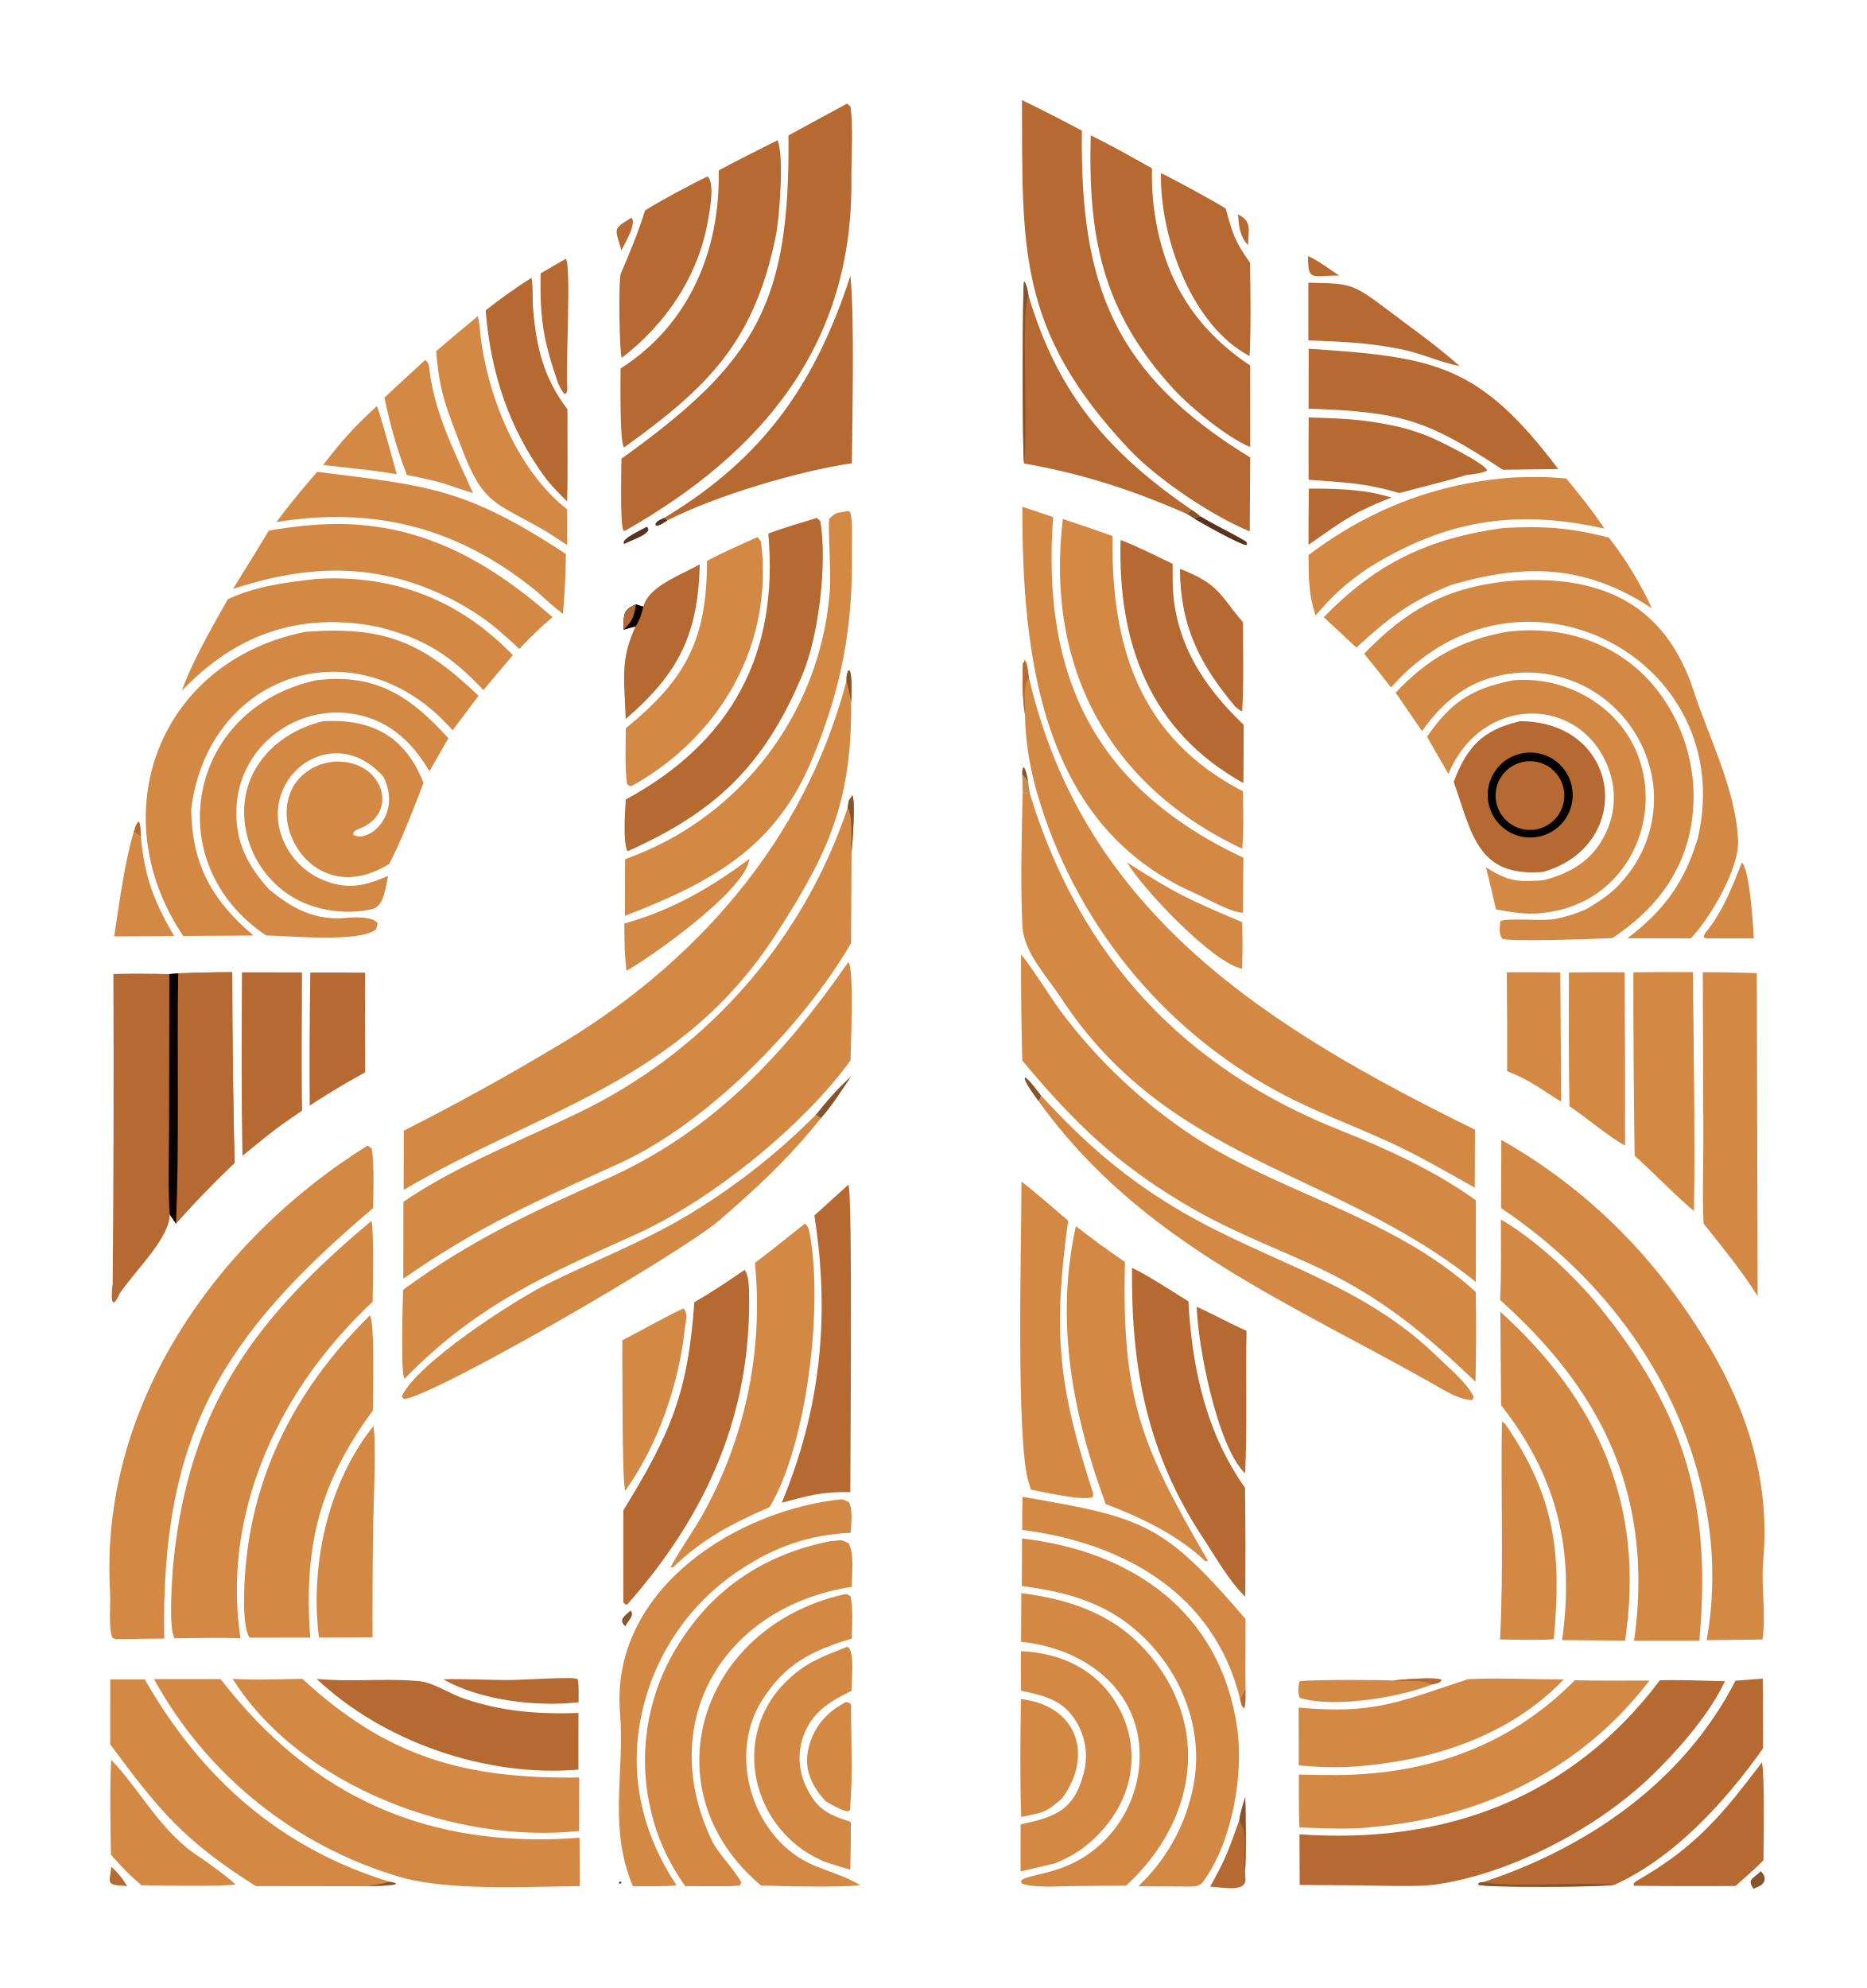
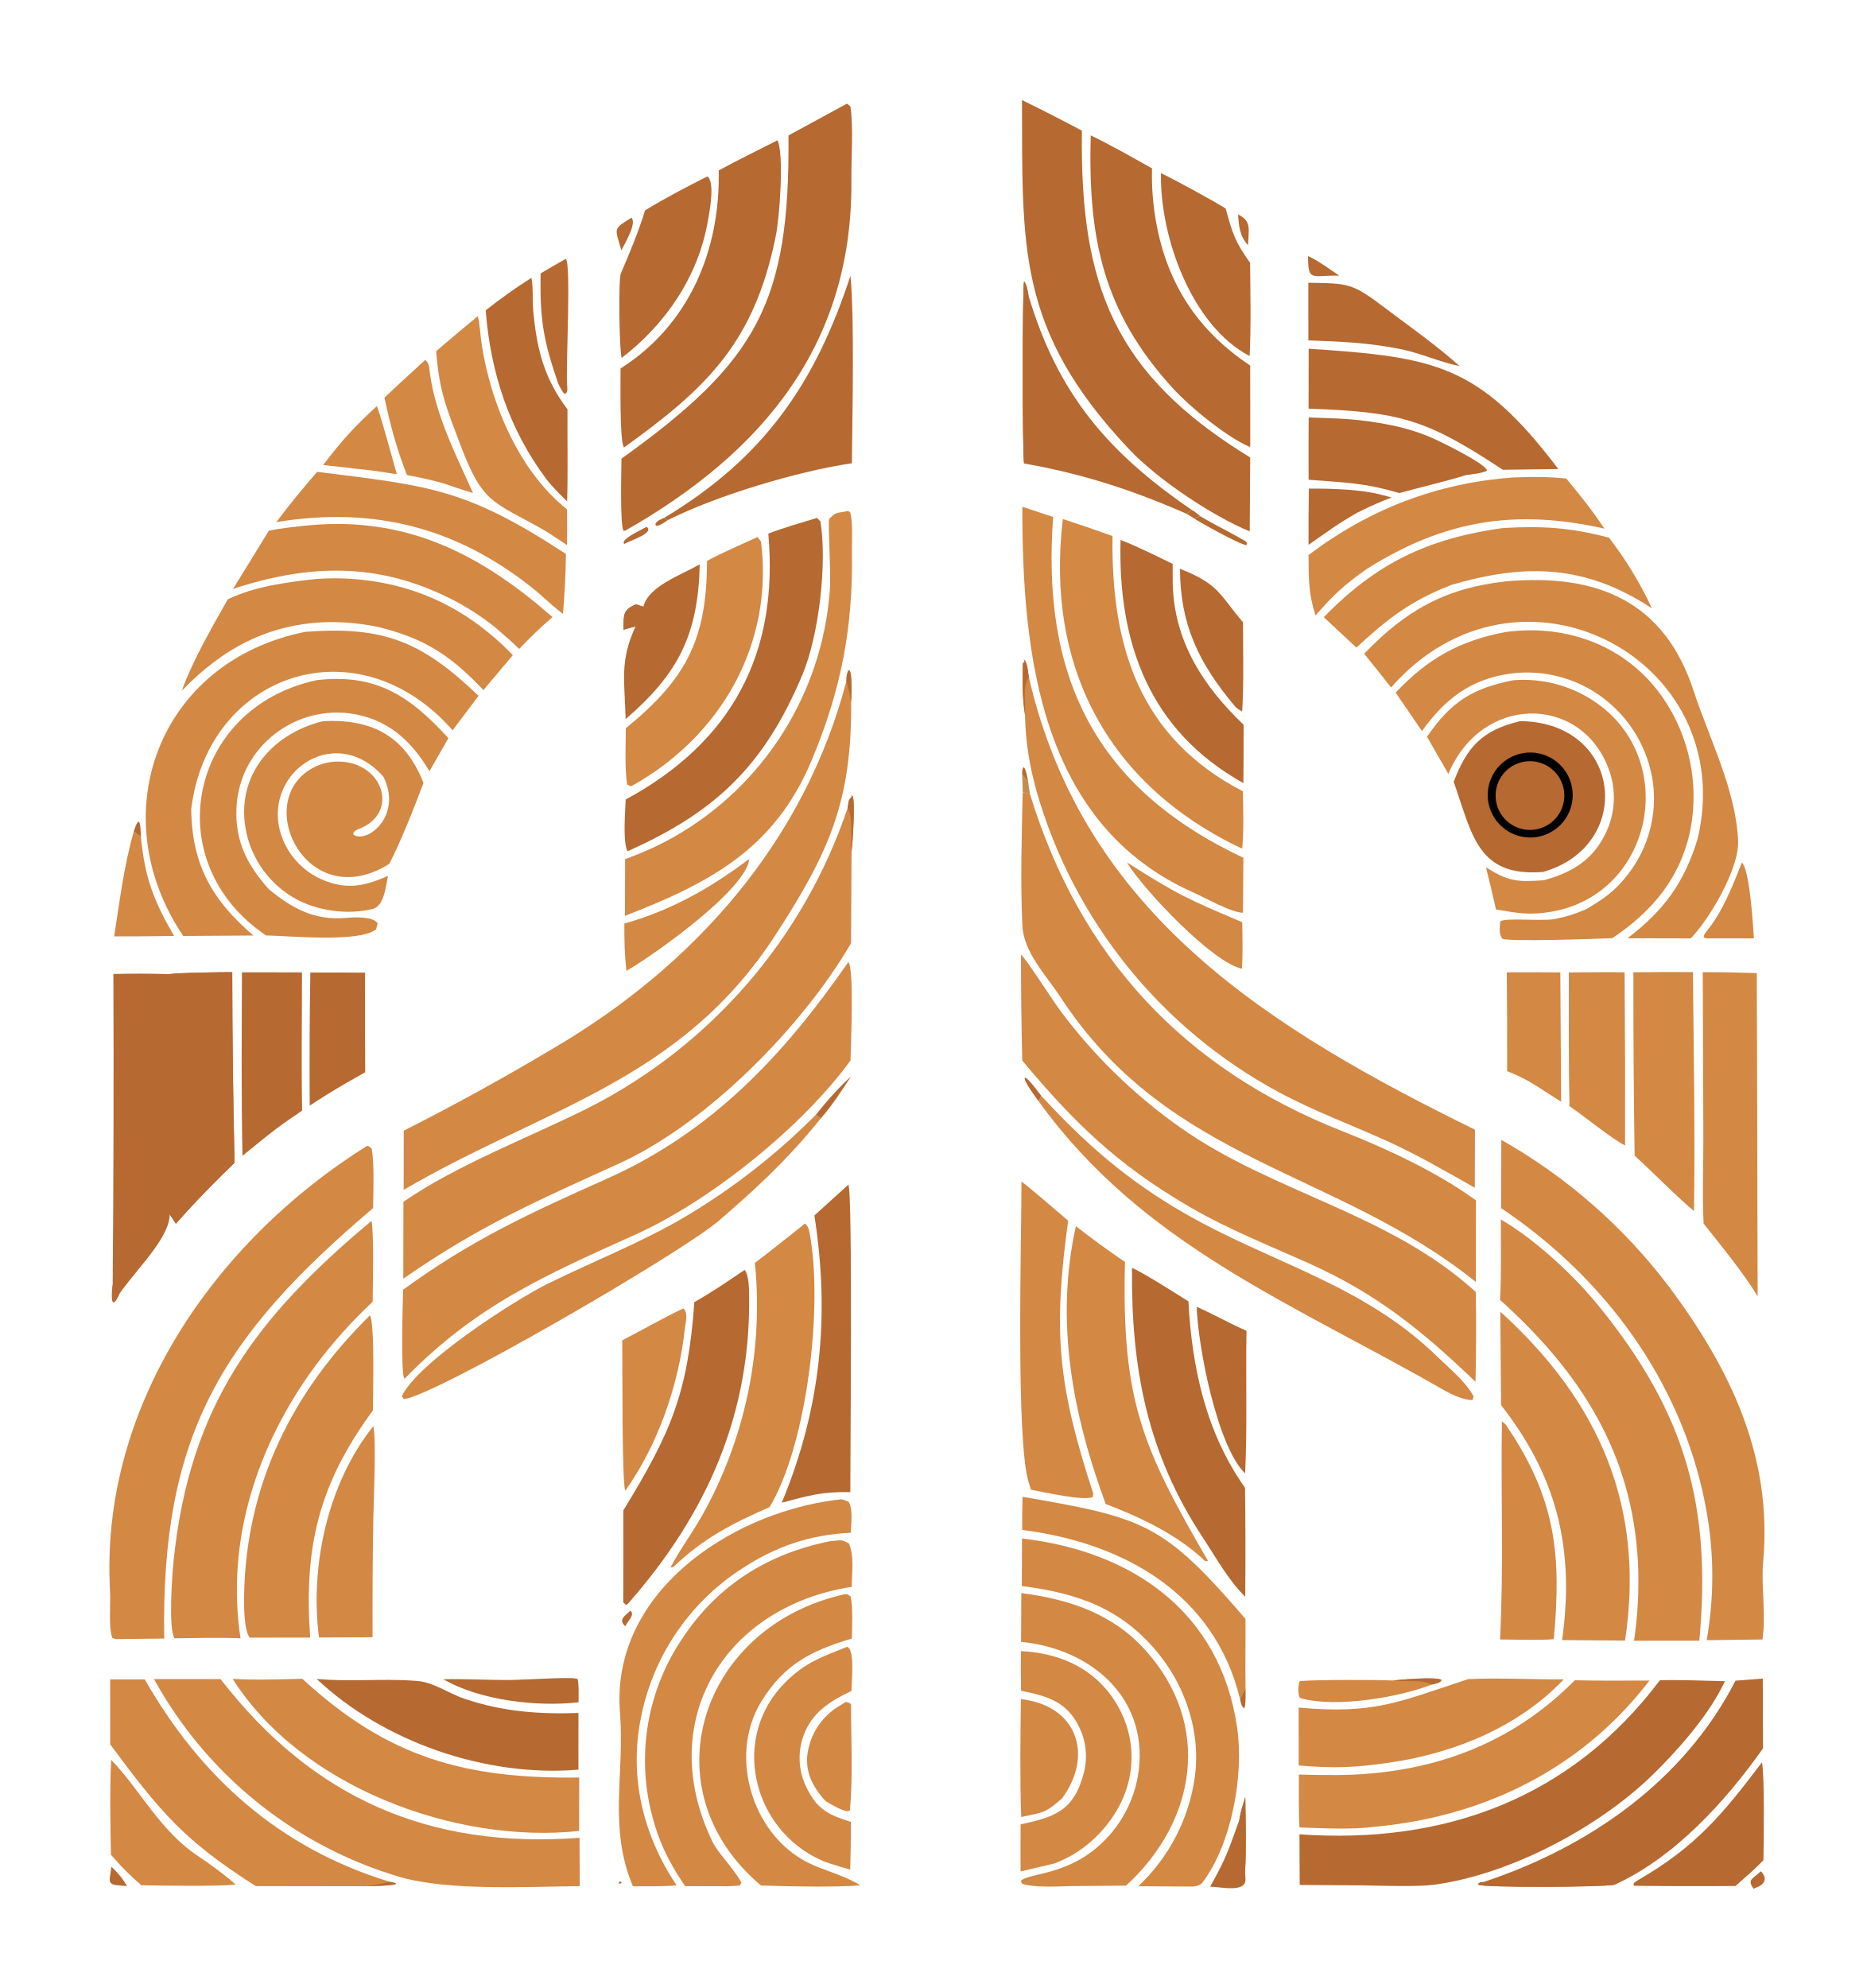
<svg xmlns="http://www.w3.org/2000/svg" viewBox="316 198 386 411" role="img" aria-hidden="true">
  <path fill="#D38843" d="M527.446 361.781L528.943 362.139C539.239 395.769 560.659 418.909 593.515 431.853C602.794 435.509 613.106 440.315 621.154 446.163L621.138 463.034C592.119 439.714 557.757 438.559 535.282 404.176C532.307 399.625 527.65 394.892 527.383 389.395C526.946 380.41 527.253 370.755 527.446 361.781Z" />
  <path fill="#D38843" d="M491.267 364.993C491.489 363.697 491.273 363.565 492.102 362.718C492.076 362.652 492.049 362.586 492.023 362.52L492.177 362.45C492.961 362.866 492.234 372.882 492.062 374.13L491.957 392.998C481.905 410.28 462.111 430.304 444.057 438.518C426.751 446.392 415.171 451.39 399.384 462.353L399.41 446.46C410.524 438.774 425.692 433.045 437.75 426.999C463.03 414.148 482.249 391.88 491.267 364.993Z" />
-   <path fill="#86542B" d="M491.267 364.993C491.489 363.697 491.273 363.565 492.102 362.718C492.076 362.652 492.049 362.586 492.023 362.52L492.177 362.45C492.961 362.866 492.234 372.882 492.062 374.13C491.842 370.986 492.455 367.15 491.267 364.993Z" />
+   <path fill="#B66930" d="M491.267 364.993C491.489 363.697 491.273 363.565 492.102 362.718C492.076 362.652 492.049 362.586 492.023 362.52L492.177 362.45C492.961 362.866 492.234 372.882 492.062 374.13C491.842 370.986 492.455 367.15 491.267 364.993Z" />
  <path fill="#D38843" d="M527.104 395.354C528.148 396.245 533.631 404.778 534.997 406.644C541.985 416.086 550.441 424.346 560.044 431.112C579.212 444.644 603.204 448.749 621.127 465.111C621.227 471.299 621.206 477.489 621.065 483.676C610.164 473.199 600.649 465.481 586.757 459.244C578.264 455.43 570.09 452.238 562.006 447.538C547.076 438.856 538.156 430.185 527.358 417.262C527.171 409.961 527.086 402.657 527.104 395.354Z" />
  <path fill="#D38843" d="M491.401 396.894C492.633 398.16 491.895 414.61 491.847 417.239C481.986 430.854 462.946 446.201 447.581 453.138C428.782 461.625 414.445 467.826 399.628 483.059C398.791 482.061 399.303 467.004 399.335 464.659C413.426 454.327 425.66 448.754 441.513 441.675C463.328 431.936 478.16 415.994 491.401 396.894Z" />
  <path fill="#D38843" d="M491.001 338.789C491.043 337.739 491.009 337.6 491.38 336.615L491.391 336.61L491.519 336.706L491.545 336.605L491.585 336.578C492.269 337.075 492.011 342.068 491.984 343.087C492.125 363.589 487.53 374.03 476.356 391.269C456.626 421.708 428.216 427.111 399.46 444L399.48 431.757C410.008 426.43 420.346 420.737 430.477 414.688C459.583 397.615 482.374 371.902 491.001 338.789Z" />
-   <path fill="#86542B" d="M491.001 338.789C491.043 337.739 491.009 337.6 491.38 336.615L491.391 336.61L491.519 336.706L491.545 336.605L491.585 336.578C492.269 337.075 492.011 342.068 491.984 343.087C491.656 341.47 491.465 340.396 491.001 338.789Z" />
+   <path fill="#B66930" d="M491.001 338.789C491.043 337.739 491.009 337.6 491.38 336.615L491.391 336.61L491.519 336.706L491.545 336.605L491.585 336.578C492.269 337.075 492.011 342.068 491.984 343.087C491.656 341.47 491.465 340.396 491.001 338.789Z" />
  <path fill="#D38843" d="M527.926 345.765C527.351 342.475 527.394 338.527 527.473 335.167L527.872 334.75C527.813 334.645 527.754 334.54 527.695 334.435L527.732 334.394C528.424 334.712 528.587 337.354 528.722 338.012C540.085 387.271 578.995 410.912 620.951 431.549L620.92 443.553C615.17 440.3 608.975 436.715 602.983 433.989C595.315 430.5 587.793 427.78 580.323 423.763C556.017 410.649 538.012 388.304 530.367 361.765C528.841 356.31 528.037 351.41 527.926 345.765Z" />
  <path fill="#B66930" d="M527.926 345.765C527.351 342.475 527.394 338.527 527.473 335.167L527.872 334.75C527.813 334.645 527.754 334.54 527.695 334.435L527.732 334.394C528.424 334.712 528.587 337.354 528.722 338.012C527.328 340.055 528.091 342.57 527.926 345.765Z" />
  <path fill="#D38843" d="M626.409 433.663C639.847 441.269 651.594 451.535 660.933 463.832C674.071 481.338 682.473 499.49 680.543 520.816C680.082 525.899 681.173 531.633 680.399 536.948L668.866 537.091C670.518 527.732 670.406 518.146 668.535 508.828C663.523 483.404 647.672 462.058 626.353 447.765L626.409 433.663Z" />
  <path fill="#D38843" d="M391.93 434.873C392.471 435.031 392.119 434.891 392.869 435.511C393.41 438.918 393.181 444.178 393.141 447.763C361.747 474.388 349.253 494.736 349.951 536.758L339.995 536.87L339.251 536.648C338.383 534.654 338.902 529.517 338.759 527.088C336.528 489.213 360.082 454.814 391.93 434.873Z" />
  <path fill="#B66930" d="M352.845 399.233C356.567 399.078 360.291 398.997 364.017 398.989C364.029 412.124 364.187 425.259 364.493 438.391C359.998 442.757 356.551 446.243 352.373 450.977L351.1 449.061C351.004 454.033 344.198 460.385 340.687 465.485C338.8 469.599 339.074 465.349 339.296 463.633C339.482 442.211 339.532 420.789 339.444 399.367C343.495 399.267 346.973 399.264 351.019 399.398L352.845 399.233Z" />
  <path fill="#B66930" d="M352.845 399.233C356.567 399.078 360.291 398.997 364.017 398.989C364.029 412.124 364.187 425.259 364.493 438.391C359.998 442.757 356.551 446.243 352.373 450.977L351.1 449.061C350.706 445.035 350.947 436.163 350.954 431.782L351.019 399.398L352.845 399.233Z" />
-   <path fill="#0A0000" d="M351.019 399.398L352.845 399.233C352.552 415.58 353.108 435.048 352.373 450.977L351.1 449.061C350.706 445.035 350.947 436.163 350.954 431.782L351.019 399.398Z" />
+   <path fill="#B66930" d="M351.019 399.398L352.845 399.233C352.552 415.58 353.108 435.048 352.373 450.977L351.1 449.061C350.706 445.035 350.947 436.163 350.954 431.782L351.019 399.398Z" />
  <path fill="#B66930" d="M339.296 463.633C339.76 464.8 339.688 464.707 340.687 465.485C338.8 469.599 339.074 465.349 339.296 463.633Z" />
  <path fill="#B66930" d="M527.299 218.688C531.466 220.723 535.596 222.832 539.687 225.015C539.264 257.096 546.363 275.378 574.484 292.577L574.386 307.863C566.505 304.596 555.283 297.069 549.436 290.87C526.12 266.147 527.434 248.981 527.299 218.688Z" />
  <path fill="#B66930" d="M491.116 219.424L491.83 220.001C492.48 224.431 491.975 230.454 492.026 235.039C492.399 269.009 473.894 291.423 445.282 307.701L444.9 307.731C444.167 306.305 444.48 295.256 444.489 292.828C472.455 272.761 479.344 260.722 479.021 225.999L491.116 219.424Z" />
  <path fill="#D38843" d="M626.316 450.118C633.531 454.335 641.452 461.708 646.687 468.171C664.627 490.323 669.881 509.561 667.344 537.196L653.842 537.21C654.628 531.918 654.903 526.562 654.665 521.217C653.531 498.374 642.671 481.594 626.146 466.745C626.437 461.6 626.297 455.346 626.316 450.118Z" />
  <path fill="#D38843" d="M392.806 450.405C393.342 452.494 393.069 464.346 393.048 467.124C388.742 471.149 384.8 475.547 381.27 480.267C369.226 496.552 362.652 516.447 365.724 536.712C361.425 536.509 356.441 536.668 352.088 536.704C350.771 534.739 351.61 523.412 351.89 520.69C355.207 488.466 369.003 470.308 392.806 450.405Z" />
  <path fill="#B66930" d="M659.192 545.376C663.513 545.263 668.299 545.474 672.654 545.574C672.575 545.732 672.497 545.889 672.418 546.047L672.012 546.828C668.715 553.244 662.618 560.172 657.383 565.223C646.167 576.043 627.967 585.601 612.423 587.659C609.04 588.106 601.406 587.85 597.75 587.785L584.717 587.696L584.672 577.227C614.684 579.35 640.778 569.81 659.192 545.376Z" />
  <path fill="#D38843" d="M347.846 545.141L361.61 545.14C380.633 569.73 404.706 580.306 435.823 577.943L435.866 587.938C424.868 588.044 408.849 588.963 398.713 586.059C377.018 579.673 358.732 564.963 347.846 545.141Z" />
  <path fill="#D38843" d="M379.172 328.617C395.476 327.408 403.252 330.677 414.947 341.854L409.576 348.974C390.06 326.708 359.053 336.983 355.537 365.243C355.657 376.724 359.846 384.125 368.393 391.409L353.879 391.499C337.051 366.519 348.623 334.707 379.172 328.617Z" />
  <path fill="#D38843" d="M627.387 328.651C640.12 326.954 652.546 331.637 659.887 342.371C665.273 350.26 667.304 359.966 665.533 369.353C663.545 379.368 657.654 386.417 649.356 391.949C646.52 392.09 628.425 392.729 626.619 392.087C625.835 390.98 626.106 389.909 626.181 388.487C627.334 387.653 635.093 388.54 637.703 387.956C640.631 387.3 641.271 387.066 644.035 385.933C647.772 383.654 649.806 382.337 652.599 378.747C656.784 373.364 658.641 366.531 657.757 359.77C656.776 352.844 653.101 346.585 647.532 342.354C641.977 338.136 634.966 336.314 628.06 337.292C619.84 338.491 614.642 342.678 610 349.134L604.565 341.195C611.189 334.142 617.873 330.414 627.387 328.651Z" />
  <path fill="#D38843" d="M627.39 318.187C646.321 316.522 660.116 322.315 666.169 340.838C669.374 350.642 674.903 361.258 675.364 371.795C675.616 377.546 669.468 387.999 665.571 392.002L652.498 391.976C660.087 386.163 664.26 380.458 667.015 371.337C675.715 334.238 630.032 310.014 603.609 340.13C601.778 337.786 599.925 335.459 598.05 333.15C606.699 324.153 614.874 319.567 627.39 318.187Z" />
  <path fill="#D38843" d="M382.812 347.091C393.04 346.585 399.766 350.249 403.558 359.859C401.605 365.018 398.975 371.781 396.478 376.606C379.646 387.089 368.372 364.399 380.066 357.12C382.665 355.5 385.821 355.03 388.779 355.823C395.647 357.66 397.717 366.081 390.675 369.185C390.066 369.453 388.889 369.732 389.074 370.579C392.101 372.471 399.261 366.456 395.267 358.578C384.925 346.852 369.273 358.49 374.459 371.501C376.061 375.463 379.238 378.58 383.229 380.105C388.209 382.026 391.706 381.018 396.24 379.085C395.757 381.107 395.478 385.327 393.027 385.924C387.872 387.18 381.618 386.346 376.991 383.75C372.128 380.995 368.58 376.397 367.147 370.995C364.135 359.285 371.57 349.841 382.812 347.091Z" />
  <path fill="#D38843" d="M487.659 516.618C490.014 516.485 489.737 516.141 491.505 517.083C492.638 519.507 492.139 523.145 492.078 526.068C466.003 530.083 451.261 553.535 463.206 578.552C464.522 581.308 467.601 584.097 469.301 587.228L468.914 587.827L466.625 587.964L457.665 587.945C453.806 582.335 451.586 577.415 450.205 570.66C447.882 558.882 450.36 546.664 457.087 536.722C464.428 525.637 474.783 519.215 487.659 516.618Z" />
  <path fill="#D38843" d="M527.309 516.068C549.929 518.679 568.331 531.102 571.794 555.252C573.192 565.006 570.683 579.023 564.735 587.039C563.842 588.243 562.492 587.977 561.125 588.021L551.352 587.961C557.753 581.937 561.889 573.896 563.066 565.186C564.215 556.39 561.323 547.228 555.882 540.326C548.227 530.614 539.017 527.403 527.264 525.896L527.309 516.068Z" />
  <path fill="#D38843" d="M626.2 469.187C646.612 487.681 656.176 509.436 651.985 537.179L638.953 537.074C639.058 536.447 639.146 535.819 639.217 535.188C641.353 517.248 637.546 502.781 626.358 488.504L626.2 469.187Z" />
  <path fill="#D38843" d="M392.476 469.949C393.514 471.307 393.106 486.673 393.096 489.596C381.828 504.938 378.81 517.942 380.13 536.549L367.618 536.568C366.425 534.975 366.432 529.848 366.469 527.815C366.88 504.903 376.404 485.774 392.476 469.949Z" />
  <path fill="#D38843" d="M364.106 545.093C368.849 545.368 373.745 545.176 378.507 545.076C396.223 561.416 412.179 565.785 435.752 565.485L435.733 576.534C410.147 579.276 378.207 567.393 364.106 545.093Z" />
  <path fill="#B66930" d="M541.512 225.986C545.867 228.101 549.963 230.443 554.181 232.807C554.078 236.922 554.436 241.034 555.246 245.07C557.744 257.43 564.073 266.642 574.485 273.572L574.492 290.428C569.816 288.521 562.152 282.243 558.694 278.486C543.855 262.365 540.95 246.968 541.512 225.986Z" />
  <path fill="#B66930" d="M476.757 226.998C478.162 230.102 477.152 242.991 476.429 246.622C471.993 268.884 462.067 278.246 445.032 290.508C444.076 289.592 444.32 276.36 444.306 274.178C458.554 265.113 464.929 249.688 464.598 233.24C468.442 231.132 472.82 229.011 476.757 226.998Z" />
  <path fill="#D38843" d="M641.603 545.376C646.555 545.517 652.049 545.426 657.041 545.437C656.342 546.333 655.629 547.218 654.902 548.091C640.91 564.853 621.279 573.848 599.75 575.709C595.821 576.278 588.779 575.976 584.684 575.802C584.472 572.64 584.571 568.138 584.548 564.873C587.287 564.952 590.029 564.985 592.77 564.972C611.574 564.771 628.335 558.818 641.603 545.376Z" />
  <path fill="#D38843" d="M527.377 302.774L533.74 304.887C531.299 338.037 542.487 360.931 573.074 375.339L572.983 386.694C570.632 386.72 565.307 383.661 562.998 382.644C531.061 368.58 527.337 333.296 527.377 302.774Z" />
  <path fill="#B66930" d="M484.903 305.077L485.617 305.77C487.048 314.361 485.331 329.291 481.923 337.44C474.024 356.324 463.917 365.906 445.721 373.999C444.742 371.847 445.267 365.902 445.368 363.294C467.354 351.371 477.057 333.104 474.85 308.31C478.073 307.089 481.589 306.087 484.903 305.077Z" />
  <path fill="#D38843" d="M527.159 527.368C536.972 528.593 545.964 531.589 552.744 539.081C566.652 554.452 563.428 574.47 548.817 587.835L537.547 587.934C534.688 587.993 529.873 588.296 527.312 587.444L527.06 586.823C528.652 585.358 535.278 585.626 541.582 580.918C547.063 576.831 550.633 570.678 551.461 563.891C553.23 548.672 541.305 538.837 527.113 537.435L527.159 527.368Z" />
  <path fill="#D38843" d="M535.746 305.311C539.19 306.42 542.614 307.589 546.016 308.82C545.712 331.645 551.531 350.453 572.975 361.602C573.028 365.432 573.191 369.683 572.831 373.457C544.913 360.316 532.13 335.615 535.746 305.311Z" />
  <path fill="#B66930" d="M469.964 460.532C470.646 461.391 470.822 463.345 470.854 464.5C471.583 490.101 462.107 511.098 445.728 529.67L445.39 529.766L444.87 529.289L444.88 510.253C454.721 494.21 458.216 486.039 459.562 467.208C463.316 465.064 466.406 462.954 469.964 460.532Z" />
  <path fill="#D38843" d="M491.357 303.643L491.767 303.904C492.374 305.675 492.102 309.92 492.137 312.02C492.401 327.848 489.867 340.761 483.777 355.274C476.159 373.43 462.898 380.497 445.216 387.339L445.242 375.631C448.986 374.244 452.276 372.789 455.745 370.796C474.025 360.24 485.925 341.35 487.553 320.304C487.884 316.412 487.125 306.435 487.442 305.262C489.049 303.718 488.779 304.183 491.357 303.643Z" />
  <path fill="#D38843" d="M338.787 545.2L345.932 545.2C357.538 565.516 373.886 580.115 396.578 587.045C401.207 587.827 391.774 587.959 391.947 587.964L368.886 587.931C353.891 578.44 348.987 572.364 338.783 558.633L338.787 545.2Z" />
-   <path fill="#86542B" d="M396.578 587.045C401.207 587.827 391.774 587.959 391.947 587.964C393.654 587.636 394.861 587.5 396.578 587.045Z" />
+   <path fill="#B66930" d="M396.578 587.045C401.207 587.827 391.774 587.959 391.947 587.964C393.654 587.636 394.861 587.5 396.578 587.045Z" />
  <path fill="#B66930" d="M630.309 347.091C651.476 347.269 654.029 372.857 635.045 378.261C621.497 379.364 620.421 370.618 616.557 359.629C619.323 352.386 622.475 348.935 630.309 347.091Z" />
  <path d="M629.157 354.193C633.638 352.424 638.707 354.593 640.52 359.056C642.334 363.518 640.216 368.609 635.772 370.468C632.858 371.687 629.513 371.247 627.012 369.315C624.512 367.384 623.241 364.258 623.685 361.13C624.129 358.002 626.218 355.353 629.157 354.193Z" />
  <path fill="#B66930" d="M630.335 355.654C632.831 354.926 635.526 355.619 637.361 357.461C639.195 359.304 639.877 362.001 639.138 364.494C638.399 366.987 636.358 368.877 633.815 369.422C630.077 370.224 626.375 367.923 625.438 364.216C624.501 360.509 626.665 356.726 630.335 355.654Z" />
  <path fill="#D38843" d="M381.465 338.617C393.801 337.164 400.876 342.011 408.706 350.612L404.783 357.455C400.979 350.928 395.828 346.413 388.078 345.45C382.286 344.785 376.479 346.566 372.055 350.364C367.674 354.077 365.069 359.47 364.884 365.21C364.611 372.079 367.211 376.977 371.637 381.886C376.499 385.878 381.109 388.357 387.607 387.764C389.199 387.618 393.144 387.415 394.084 388.883L393.767 390.122C390.382 392.935 375.682 391.461 371.022 391.393C348.657 376.421 354.768 344.373 381.465 338.617Z" />
  <path fill="#D38843" d="M538.444 451.503C541.744 454.08 545.129 456.547 548.593 458.899C547.873 487.526 552.125 497.205 565.766 520.703L565.152 520.729C559.519 515.332 551.809 511.671 544.609 508.94C537.75 490.352 534.096 471.163 538.444 451.503Z" />
  <path fill="#D38843" d="M482.45 450.946C482.999 451.457 483.202 451.958 483.353 452.732C486.293 467.868 482.853 496.709 475.123 509.572C467.351 512.985 461.49 515.983 455.323 521.863C455.028 522.095 455.234 521.976 454.633 522.048C456.673 518.11 459.632 514.319 462.019 509.764C470.322 494.244 473.824 476.606 472.081 459.091C475.5 456.531 479.071 453.605 482.45 450.946Z" />
  <path fill="#D38843" d="M490.57 527.606C491.406 527.575 490.959 527.492 491.865 528.035C492.393 530.481 492.161 534.154 492.12 536.755C483.796 539.237 478.15 542.057 473.408 549.765C466.329 561.271 471.805 578.376 484.23 583.63C487.733 585.111 490.544 585.781 493.876 587.755C490.926 588.033 488.084 588.006 485.125 588.035C481.196 588.021 477.267 587.946 473.341 587.809C449.894 568.089 460.593 534.315 490.57 527.606Z" />
  <path fill="#B66930" d="M674.823 545.465L680.462 545.026L680.515 559.449C672.821 570.372 662.222 582.028 649.826 587.653C647.268 588.178 622.501 588.259 621.672 587.65L621.664 587.444C621.956 587.093 622.187 587.152 622.669 587.105C644.482 579.893 664.132 566.279 674.823 545.465Z" />
-   <path fill="#86542B" d="M649.826 587.653C647.268 588.178 622.501 588.259 621.672 587.65L621.664 587.444C621.956 587.093 622.187 587.152 622.669 587.105C627.988 588.274 643.119 587.063 649.826 587.653Z" />
+   <path fill="#B66930" d="M649.826 587.653C647.268 588.178 622.501 588.259 621.672 587.65L621.664 587.444C621.956 587.093 622.187 587.152 622.669 587.105C627.988 588.274 643.119 587.063 649.826 587.653Z" />
  <path fill="#B66930" d="M550.047 460.118C552.575 461.206 559.109 465.433 561.712 467.044C562.424 480.762 565.362 494.235 573.415 505.585C573.514 513.095 573.528 520.606 573.457 528.117C569.977 524.699 567.451 520.057 564.769 516.005C553.179 498.492 549.849 480.805 550.047 460.118Z" />
  <path fill="#D38843" d="M628.913 338.631C634.851 338.165 640.773 339.725 645.71 343.058C663.31 354.893 657.897 382.847 636.75 386.49C632.275 387.261 629.704 386.782 625.305 386.019C624.655 383.083 623.961 380.23 623.23 377.313C627.846 380.221 629.629 380.369 635.153 379.986C641.145 378.376 645.541 375.686 648.197 369.808C650.048 365.673 650.164 360.969 648.519 356.748C642.733 341.59 622.319 341.527 615.454 358.009C614.03 355.437 612.473 352.886 611.052 350.309C615.937 343.182 620.305 340.317 628.913 338.631Z" />
  <path fill="#D38843" d="M488.264 508.162C490.336 507.988 489.797 507.756 491.498 508.518C492.38 510.177 491.983 512.888 491.893 514.89C483.408 515.28 476.355 517.714 469.233 522.403C458.454 529.424 450.978 540.512 448.512 553.137C446.023 565.441 448.99 577.435 455.881 587.776C454.069 588.034 448.954 587.956 446.859 587.967C441.709 575.731 445.199 564.825 444.185 552.055C442.24 527.551 466.444 511.172 488.264 508.162Z" />
  <path fill="#D38843" d="M668.055 398.995C671.833 398.962 675.452 399.06 679.23 399.174L679.4 465.983C676.352 461.004 671.894 455.588 668.233 450.963C667.94 445.795 668.191 438.666 668.177 433.286L668.055 398.995Z" />
  <path fill="#D38843" d="M381.32 317.701C382.626 317.607 383.935 317.56 385.245 317.56C399.833 317.672 411.97 323.018 422.036 333.448L415.948 340.664C409.179 333.521 403.934 330.073 394.424 327.67C391.024 326.939 387.554 326.585 384.077 326.615C371.663 326.836 362.037 332.045 353.607 340.776C355.833 334.542 359.823 327.716 363.109 321.886C368.833 319.195 375.106 318.391 381.32 317.701Z" />
  <path fill="#D38843" d="M626.765 307.16C635.041 306.703 640.603 307.064 648.65 309.151C652.153 313.671 655.134 318.572 657.536 323.762C643.803 314.723 631.468 314.437 616.109 318.912C607.64 322.225 603.008 325.815 596.44 331.887L589.694 325.598C600.62 314.402 611.204 309.324 626.765 307.16Z" />
  <path fill="#D38843" d="M378.802 306.694C379.772 306.602 380.743 306.524 381.715 306.46C401.206 305.199 416.013 313.114 430.232 325.583C427.566 327.847 425.782 329.647 423.339 332.161C421.805 330.629 419.913 329.047 418.265 327.602C415.482 325.39 412.482 323.464 409.312 321.854C394.155 314.182 379.909 314.594 364.174 319.752C366.664 315.762 369.129 311.756 371.569 307.736C373.933 307.219 376.393 306.985 378.802 306.694Z" />
  <path fill="#B66930" d="M586.574 270.091C612.596 271.839 621.725 273.201 638.183 294.969L626.725 295.12C610.877 284.685 605.634 283.157 586.556 282.483L586.574 270.091Z" />
  <path fill="#D38843" d="M619.519 545.147C625.535 544.835 633.067 545.229 639.303 545.196C630.027 555 616.746 560.415 603.576 562.359C596.387 563.442 591.689 563.626 584.513 562.985L584.506 551.027C600.171 552.432 605.01 549.925 619.519 545.147Z" />
  <path fill="#D38843" d="M530.752 425.683L531.283 424.539C540.458 434.518 549.079 442.019 560.871 448.814C578.956 459.235 597.804 463.437 613.291 478.591C615.909 481.152 618.804 483.397 620.674 486.675L620.475 487.447C618.379 487.48 615.738 486.093 613.902 485.04C583.009 467.318 552.152 455.388 530.752 425.683Z" />
  <path fill="#D38843" d="M472.626 309.024L473.349 309.986C475.978 331.157 465.04 350.223 446.688 360.447C446.13 360.568 446.478 360.556 445.674 360.192C445.152 357.13 445.363 351.851 445.391 348.553C457.892 338.379 462.164 330.165 462.174 313.968C464.983 312.4 469.597 310.429 472.626 309.024Z" />
  <path fill="#D38843" d="M527.192 442.294C528.256 442.942 535.454 449.202 536.845 450.363C533.682 473.448 534.717 484.362 542.029 506.757L541.925 507.503C540.004 508.351 531.788 506.477 529.161 505.983C529.099 505.795 529.037 505.607 528.975 505.419L528.687 504.473C525.999 495.88 527.211 454.406 527.192 442.294Z" />
  <path fill="#B66930" d="M381.467 545.096C388.235 545.741 394.614 545.012 401.256 545.455L402.246 545.527C405.611 545.754 408.638 548.052 411.995 549.189C419.935 551.88 427.349 552.415 435.598 552.143L435.591 563.858C416.588 565.462 395.328 558.183 381.467 545.096Z" />
  <path fill="#D38843" d="M628.883 296.706C633.172 296.563 635.589 296.534 639.83 296.927C642.781 300.532 645.13 303.377 647.715 307.287C629.32 303.153 614.612 305.524 598.587 315.63C593.869 318.942 591.78 320.915 587.995 325.235C586.497 320.63 586.587 317.543 586.546 312.748C599.175 303.228 613.05 297.869 628.883 296.706Z" />
  <path fill="#D38843" d="M484.673 428.478L485.71 429.203L484.623 430.53C478.144 438.391 472.046 443.958 464.752 450.269C456.916 457.05 405.882 486.626 399.524 487.24L399.062 486.705C402.206 479.795 422.324 466.824 429.263 463.393C438.86 458.648 448.741 454.868 458.088 449.295C467.782 443.49 476.712 436.497 484.673 428.478Z" />
  <path fill="#D38843" d="M653.713 399.011C657.813 398.959 661.914 398.946 666.014 398.974C666.177 414.97 666.475 432.479 666.239 448.353C663.523 446.225 657.077 439.706 653.97 436.926C653.779 424.289 653.693 411.65 653.713 399.011Z" />
  <path fill="#D38843" d="M381.575 295.548C404.986 298.481 412.29 298.974 433.006 312.527C432.951 316.943 432.758 320.527 432.397 324.931C430.696 323.649 428.673 321.769 427.031 320.333C410.98 307.133 393.469 302.597 373.138 305.941C376 302.103 378.447 299.167 381.575 295.548Z" />
  <path fill="#D38843" d="M527.104 539.353C536.048 539.767 543.802 543.725 547.839 552.076C550.364 557.302 550.632 563.335 548.583 568.765C546.451 574.519 541.392 579.997 535.752 582.509L534.091 583.237C531.741 583.81 529.31 584.333 527.013 584.905C526.995 581.661 526.996 578.417 527.018 575.173C533.947 573.674 538.052 572.442 540.094 564.505C541.026 560.857 540.427 556.987 538.437 553.79C535.787 549.446 531.759 548.507 527.109 547.543C527.068 544.75 527.041 542.143 527.104 539.353Z" />
  <path fill="#B66930" d="M547.682 309.627C551.357 311.051 554.898 312.866 558.451 314.576C558.439 315.885 558.442 317.193 558.461 318.501C558.714 330.547 564.714 339.807 573.122 347.836C573.132 351.857 573.117 355.878 573.077 359.898C553.63 349.075 547.106 330.873 547.682 309.627Z" />
  <path fill="#D38843" d="M491.116 538.474C492.823 538.851 492.046 545.857 492.039 547.581C487.61 549.715 483.832 551.989 482.065 557.006C480.874 560.47 481.118 564.267 482.743 567.55C485.017 572.248 487.474 573.224 491.921 574.67C491.937 577.955 491.891 581.239 491.786 584.522C490.4 584.145 489.025 583.731 487.662 583.281C487.225 583.135 486.788 582.988 486.351 582.841L485.822 582.599C471.484 576.182 466.923 557.109 478.447 545.73C482.603 541.626 485.86 540.59 491.116 538.474Z" />
  <path fill="#B66930" d="M491.84 254.992C492.694 264.336 492.214 283.651 492.13 293.776C481.138 295.368 464.048 300.47 454.044 305.546L453.318 305.061C473.9 292.727 484.548 277.331 491.84 254.992Z" />
  <path fill="#B66930" d="M491.398 442.928C492.33 444.007 491.782 500.723 491.809 506.477C485.939 506.386 483.319 507.152 477.634 508.674C485.725 489.144 487.621 470.059 484.38 449.29L491.398 442.928Z" />
  <path fill="#D38843" d="M414.794 263.36C415.313 265.692 415.238 266.873 415.558 268.999C417.421 281.39 423.333 295.492 433.237 303.292C433.257 305.757 433.258 308.223 433.241 310.688C431.746 309.734 430.328 308.725 428.805 307.792C417.978 301.568 415.919 302.458 411.24 290.094C408.379 282.533 406.797 278.936 406.186 270.595C409.03 268.154 411.9 265.742 414.794 263.36Z" />
  <path fill="#B66930" d="M527.727 293.825C527.35 291.109 527.38 257.154 527.727 256.191C528.238 256.506 528.559 258.522 528.641 259.086C534.66 279.386 545.072 291.557 562.335 303.375L561.36 304.232C550.179 299.318 539.743 295.915 527.727 293.825Z" />
-   <path fill="#86542B" d="M527.727 293.825C527.35 291.109 527.38 257.154 527.727 256.191C528.238 256.506 528.559 258.522 528.641 259.086C527.011 262.017 528.661 287.234 527.727 293.825Z" />
+   <path fill="#B66930" d="M527.727 293.825C527.35 291.109 527.38 257.154 527.727 256.191C528.238 256.506 528.559 258.522 528.641 259.086C527.011 262.017 528.661 287.234 527.727 293.825Z" />
  <path fill="#D38843" d="M527.415 507.449C552.627 511.786 556.54 512.918 573.513 532.697C573.541 537.472 573.448 542.261 573.522 547.032L572.381 549.231C567.036 527.38 548.237 516.957 527.355 514.297C527.33 511.91 527.346 509.832 527.415 507.449Z" />
  <path fill="#B66930" d="M366.027 399.016L378.434 399.028C378.436 408.737 378.294 417.851 378.462 427.614C376.46 428.988 374.791 430.089 372.832 431.581C370.59 433.284 368.348 435.175 366.135 436.948C365.876 424.563 365.977 411.449 366.027 399.016Z" />
  <path fill="#D38843" d="M626.528 491.824C626.752 492.012 627.202 492.363 627.35 492.58C637.837 507.935 638.816 519.69 637.253 536.882C634.54 537.156 629.088 536.96 626.14 536.941C626.917 522.016 626.282 506.764 626.528 491.824Z" />
  <path fill="#B66930" d="M462.269 234.468C463.889 235.714 462.682 241.838 462.347 243.745C460.348 255.162 453.662 264.978 444.548 271.988C444.066 271.008 443.799 255.819 444.372 254.506C445.912 250.971 448.098 245.722 449.37 241.5C453.267 239.096 458.13 236.537 462.269 234.468Z" />
  <path fill="#B66930" d="M425.877 255.433C426.277 257.494 426.041 259.844 426.228 261.995C426.92 269.961 428.466 276.252 433.33 282.626C433.29 288.928 433.435 295.403 433.258 301.664C431.596 300.035 430.53 298.992 429.071 297.199C421.226 286.742 417.448 275.092 416.413 262.166C419.448 259.758 422.607 257.511 425.877 255.433Z" />
  <path fill="#B66930" d="M556.037 233.799C557.702 234.516 567.639 239.913 569.411 241.112C570.872 246.364 571.294 247.886 574.457 252.325C574.528 257.967 574.669 266.082 574.359 271.612C562.279 265.274 555.765 246.764 556.037 233.799Z" />
  <path fill="#B66930" d="M586.574 284.304C593.076 284.508 597.03 284.592 603.507 285.877C606.138 286.394 608.714 287.158 611.202 288.157C613.177 288.937 622.787 293.64 623.456 295.211L623.385 295.335C622.453 295.841 620.197 296.07 619.118 296.217C614.939 297.527 609.658 298.736 605.334 299.932C597.707 297.74 594.216 297.792 586.562 297.185C586.544 292.892 586.548 288.598 586.574 284.304Z" />
  <path fill="#D38843" d="M393.187 492.848C393.829 495.427 393.233 509.248 393.168 512.458C393.043 520.467 392.996 528.477 393.026 536.487L381.955 536.539C380.043 521.771 383.756 504.629 393.187 492.848Z" />
  <path fill="#D38843" d="M640.374 399.04C644.213 398.991 648.052 398.979 651.89 399.004C651.986 410.944 652.019 422.883 651.988 434.823C648.666 433.031 643.885 428.996 640.495 426.689C640.317 417.746 640.355 408.033 640.374 399.04Z" />
  <path fill="#B66930" d="M680.29 562.349C680.865 564.9 680.664 579.32 680.594 582.594C678.634 584.615 676.898 586.046 674.824 587.909C667.825 587.965 660.827 587.951 653.829 587.867C653.752 587.444 653.741 587.617 653.783 587.35C653.959 587.129 654.435 586.831 654.656 586.703C666.749 579.736 672.261 572.939 680.29 562.349Z" />
  <path fill="#D38843" d="M457.305 468.5C458.357 469.528 457.731 471.353 457.582 472.752C456.366 484.192 451.991 496.83 445.269 506.201C444.557 504.305 444.72 479.288 444.655 475.103C448.868 472.93 453.017 470.516 457.305 468.5Z" />
  <path fill="#D38843" d="M338.987 561.826C344.979 568.005 349.164 576.696 357.138 581.847C358.777 582.905 363.569 586.427 364.713 587.629C360.685 588.025 349.673 587.836 345.219 587.756C343.193 586.003 341.263 584.127 339.516 582.095L338.937 581.439C338.829 575.438 338.675 567.714 338.987 561.826Z" />
  <path fill="#B66930" d="M449.025 323.432C450.055 319.197 456.728 316.922 460.682 314.672C460.33 329.151 456.345 337.191 445.36 346.663C445.137 338.655 444.1 334.67 447.398 327.513C446.546 327.728 445.762 327.922 444.919 328.184C445.03 325.322 444.608 324.129 447.504 322.947L449.025 323.432Z" />
-   <path fill="#0A0000" d="M447.504 322.947L449.025 323.432C448.599 324.929 448.292 326.224 447.398 327.513C446.546 327.728 445.762 327.922 444.919 328.184C445.03 325.322 444.608 324.129 447.504 322.947Z" />
+   <path fill="#B66930" d="M447.504 322.947L449.025 323.432C448.599 324.929 448.292 326.224 447.398 327.513C446.546 327.728 445.762 327.922 444.919 328.184C445.03 325.322 444.608 324.129 447.504 322.947Z" />
  <path fill="#B66930" d="M444.919 328.184C445.03 325.322 444.608 324.129 447.504 322.947C447.07 325.529 446.733 326.441 444.919 328.184Z" />
  <path fill="#B66930" d="M380.163 399.059C383.936 399.048 387.709 399.057 391.482 399.087C391.446 405.951 391.454 412.815 391.508 419.679L387.607 421.891C385.038 423.379 382.513 424.941 380.035 426.576C379.97 417.403 380.013 408.23 380.163 399.059Z" />
  <path fill="#D38843" d="M627.533 399.013C631.224 398.993 634.915 399.001 638.605 399.035L638.769 425.751C635.151 423.564 632.495 421.408 628.427 419.791L627.61 419.45C627.631 412.637 627.605 405.825 627.533 399.013Z" />
  <path fill="#D38843" d="M403.937 272.396C404.779 273.199 404.7 273.866 404.892 275.245C406.115 284.035 410.25 291.96 413.798 299.95L413.049 299.706C411.223 299.135 409.407 298.533 407.602 297.899C406.571 297.615 405.534 297.352 404.493 297.108C403.046 296.783 401.594 296.481 400.138 296.202C397.978 290.682 396.715 285.947 395.487 280.22C398.251 277.571 401.122 275.002 403.937 272.396Z" />
  <path fill="#B66930" d="M586.506 256.454C594.808 256.605 595.482 256.467 602.232 261.572C607.507 265.561 612.784 269.231 617.78 273.682C613.492 272.845 609.862 270.98 604.995 270.058C598.377 268.805 593.185 268.62 586.512 268.372L586.506 256.454Z" />
  <path fill="#D38843" d="M527.081 549.276C538.592 550.571 542.195 560.708 535.635 569.74C532.072 572.912 531.769 572.634 527.14 573.656C526.867 566.09 526.964 556.916 527.081 549.276Z" />
  <path fill="#B66930" d="M559.964 315.591C568.155 318.804 568.122 320.957 572.991 326.644C572.996 332.235 573.186 339.647 572.822 345.098C572.234 344.768 571.711 344.467 571.272 343.944C563.781 335.028 560.01 327.054 559.964 315.591Z" />
  <path fill="#B66930" d="M563.42 468.167C566.911 469.714 570.188 471.59 573.72 473.128C573.534 482.62 573.898 493.303 573.431 502.613C567.622 497.008 563.653 476.118 563.42 468.167Z" />
  <path fill="#D38843" d="M470.929 375.568C470.267 381.961 451.08 395.526 445.51 398.719C445.117 394.998 445.087 392.685 445.089 388.939C454.849 386.181 462.85 381.615 470.929 375.568Z" />
  <path fill="#D38843" d="M490.882 549.86C491.09 549.92 491.957 550.08 491.957 550.467C491.945 557.58 492.368 565.075 491.742 572.125C491.627 573.416 486.94 570.518 486.696 570.359C483.855 567.288 482.147 563.801 483.148 559.503C483.954 555.878 486.194 552.734 489.357 550.788L490.882 549.86Z" />
  <path fill="#D38843" d="M549.001 376.289C559.184 382.807 561.691 383.957 572.837 388.656C572.893 391.944 572.966 394.977 572.788 398.267C566.818 397.127 552.372 381.919 549.001 376.289Z" />
  <path fill="#D38843" d="M343.652 369.945L345.126 371.034C345.948 379.49 347.8 384.263 351.983 391.494C347.857 391.558 343.731 391.591 339.605 391.592C340.756 384.304 341.601 377.079 343.652 369.945Z" />
  <path fill="#B66930" d="M432.988 251.508C434.143 252.677 432.928 274.408 433.266 277.75C433.314 278.224 433.395 279.272 432.779 279.439C432.362 279.284 431.659 277.766 431.439 277.366C428.367 268.48 427.588 264.056 427.784 254.52C429.51 253.501 431.245 252.497 432.988 251.508Z" />
  <path fill="#D38843" d="M393.892 281.971C394.333 282.499 397.61 294.485 398.038 296.048C395.161 295.576 392.285 295.141 389.381 294.886C387.2 294.579 385.008 294.409 382.824 294.125C386.793 288.949 388.986 286.517 393.892 281.971Z" />
  <path fill="#B66930" d="M407.656 545.163C412.318 545.052 417.165 545.371 421.886 545.317C424.284 545.289 433.421 544.707 434.969 545.007L435.009 545.043L435.388 545.078C435.73 545.74 435.613 548.993 435.623 549.931C427.04 550.918 415.178 549.552 407.656 545.163Z" />
  <path fill="#D38843" d="M603.946 545.43C605.243 545.268 613.336 544.565 614.033 545.339C613.835 545.979 612.546 546.113 612.022 546.261C605.74 548.779 592.417 551.177 584.929 549.088C584.211 548.888 584.387 545.584 584.836 545.545C588.347 545.234 601.334 545.274 603.946 545.43Z" />
  <path fill="#B66930" d="M603.946 545.43C605.243 545.268 613.336 544.565 614.033 545.339C613.835 545.979 612.546 546.113 612.022 546.261C609.891 545.131 607.118 545.77 603.946 545.43Z" />
  <path fill="#B66930" d="M586.618 299.012C591.228 298.998 597.168 299.133 601.611 300.292L603.727 300.844C601.146 301.843 599.86 302.402 597.401 303.614L596.689 303.957C592.677 306.209 590.275 308.054 586.543 310.636C586.53 306.761 586.556 302.886 586.618 299.012Z" />
  <path fill="#D38843" d="M676.147 376.319C677.749 377.775 678.462 389.223 678.622 392.005L669.875 392.003C669.534 391.996 668.532 392.103 668.246 391.735C668.247 391.378 668.538 390.915 668.758 390.65C672.157 386.558 674.183 381.236 676.147 376.319Z" />
  <path fill="#B66930" d="M572.214 574.351C572.517 572.451 572.921 571.335 573.468 569.535C573.54 574.45 573.686 580.142 573.421 585.01C573.46 585.514 573.489 586.02 573.506 586.526C573.601 589.36 568.426 588.097 566.204 588.05C569.499 582.134 569.821 580.965 572.049 574.798L572.214 574.351Z" />
-   <path fill="#86542B" d="M572.214 574.351C572.517 572.451 572.921 571.335 573.468 569.535C573.54 574.45 573.686 580.142 573.421 585.01C572.973 580.665 574.165 577.014 572.214 574.351Z" />
+   <path fill="#B66930" d="M572.214 574.351C572.517 572.451 572.921 571.335 573.468 569.535C573.54 574.45 573.686 580.142 573.421 585.01C572.973 580.665 574.165 577.014 572.214 574.351Z" />
  <path fill="#B66930" d="M586.441 250.938C588.667 251.938 590.828 253.626 592.892 254.978C587.126 254.904 586.455 256.315 586.441 250.938Z" />
-   <path fill="#59331D" d="M564.187 304.736C567.218 306.562 570.429 308.076 573.465 309.848C573.65 309.956 574.035 310.464 573.693 310.678C572.499 310.704 564.244 306.072 562.796 305.139L564.187 304.736Z" />
+   <path fill="#B66930" d="M564.187 304.736C567.218 306.562 570.429 308.076 573.465 309.848C573.65 309.956 574.035 310.464 573.693 310.678C572.499 310.704 564.244 306.072 562.796 305.139L564.187 304.736Z" />
  <path fill="#B66930" d="M446.565 243.004C447.706 244.207 445.129 248.437 444.468 249.752C443.147 245.044 442.639 245.448 446.565 243.004Z" />
-   <path fill="#86542B" d="M484.673 428.478C486.828 425.768 489.389 422.836 491.963 420.545C490.071 423.392 487.976 426.656 485.71 429.203L484.673 428.478Z" />
+   <path fill="#B66930" d="M484.673 428.478C486.828 425.768 489.389 422.836 491.963 420.545C490.071 423.392 487.976 426.656 485.71 429.203L484.673 428.478Z" />
  <path fill="#B66930" d="M571.976 242.336C574.903 243.78 574.106 245.499 574.039 248.685C572.343 246.91 572.119 244.686 571.976 242.336Z" />
  <path fill="#B66930" d="M339.022 583.92C340.33 585.126 341.387 586.395 342.263 587.935C341.83 587.893 341.397 587.856 340.963 587.822C337.865 587.639 338.727 586.907 339.022 583.92Z" />
-   <path fill="#86542B" d="M680.05 584.863C681.419 586.186 680.98 587.528 679.271 588.168L678.53 588.477C677.222 586.487 678.287 586.577 680.05 584.863Z" />
-   <path fill="#59331D" d="M449.701 306.91C451.353 308.161 446.542 309.666 445.067 310.452C444.137 309.535 448.551 307.581 449.701 306.91Z" />
-   <path fill="#86542B" d="M530.752 425.683C530.26 425.04 527.602 421.477 527.882 420.833L527.971 420.8C528.621 420.917 530.757 423.885 531.283 424.539L530.752 425.683Z" />
+   <path fill="#B66930" d="M680.05 584.863C681.419 586.186 680.98 587.528 679.271 588.168L678.53 588.477C677.222 586.487 678.287 586.577 680.05 584.863Z" />
+   <path fill="#B66930" d="M449.701 306.91C451.353 308.161 446.542 309.666 445.067 310.452C444.137 309.535 448.551 307.581 449.701 306.91Z" />
+   <path fill="#B66930" d="M530.752 425.683C530.26 425.04 527.602 421.477 527.882 420.833L527.971 420.8C528.621 420.917 530.757 423.885 531.283 424.539L530.752 425.683Z" />
  <path fill="#C38D4F" d="M527.33 358.088C527.739 358.596 528.152 359.075 528.574 359.571C528.682 360.479 528.795 361.238 528.943 362.139L527.446 361.781C527.444 360.549 527.405 359.318 527.33 358.088Z" />
-   <path fill="#86542B" d="M446.363 530.975C447.206 531.899 446.102 532.78 445.504 533.831L445.287 534.221C443.784 532.883 445.134 532.119 446.363 530.975Z" />
+   <path fill="#B66930" d="M446.363 530.975C447.206 531.899 446.102 532.78 445.504 533.831L445.287 534.221C443.784 532.883 445.134 532.119 446.363 530.975Z" />
  <path fill="#B66930" d="M343.652 369.945C343.816 369.465 344.165 368.074 344.676 367.869C345.127 368.123 345.092 370.517 345.126 371.034L343.652 369.945Z" />
  <path fill="#B66930" d="M572.381 549.231L573.522 547.032C573.52 547.841 573.634 550.627 573.22 551.203C572.589 550.618 572.565 550.078 572.381 549.231Z" />
-   <path fill="#86542B" d="M562.335 303.375C563.132 303.85 563.452 304.145 564.187 304.736L562.796 305.139C562.268 304.782 561.923 304.54 561.36 304.232L562.335 303.375Z" />
-   <path fill="#59331D" d="M454.044 305.546C453.778 305.718 451.991 307.046 451.599 306.606C451.516 306.512 451.494 306.38 451.541 306.264C451.787 305.659 452.788 305.291 453.318 305.061L454.044 305.546Z" />
-   <path fill="#86542B" d="M527.33 358.088C527.364 357.467 527.308 357.198 527.551 356.694L527.638 356.632C528.085 356.714 528.497 359.207 528.574 359.571C528.152 359.075 527.739 358.596 527.33 358.088Z" />
-   <path fill="#534837" d="M443.992 587.026C444.415 587.008 444.377 586.895 444.519 587.28C444.353 587.353 444.186 587.426 444.02 587.499C443.969 587.317 443.991 587.45 443.992 587.026Z" />
+   <path fill="#B66930" d="M562.335 303.375C563.132 303.85 563.452 304.145 564.187 304.736L562.796 305.139C562.268 304.782 561.923 304.54 561.36 304.232L562.335 303.375Z" />
+   <path fill="#B66930" d="M454.044 305.546C453.778 305.718 451.991 307.046 451.599 306.606C451.516 306.512 451.494 306.38 451.541 306.264C451.787 305.659 452.788 305.291 453.318 305.061L454.044 305.546Z" />
+   <path fill="#B66930" d="M527.33 358.088C527.364 357.467 527.308 357.198 527.551 356.694L527.638 356.632C528.085 356.714 528.497 359.207 528.574 359.571C528.152 359.075 527.739 358.596 527.33 358.088Z" />
+   <path fill="#B66930" d="M443.992 587.026C444.415 587.008 444.377 586.895 444.519 587.28C444.353 587.353 444.186 587.426 444.02 587.499C443.969 587.317 443.991 587.45 443.992 587.026Z" />
</svg>
